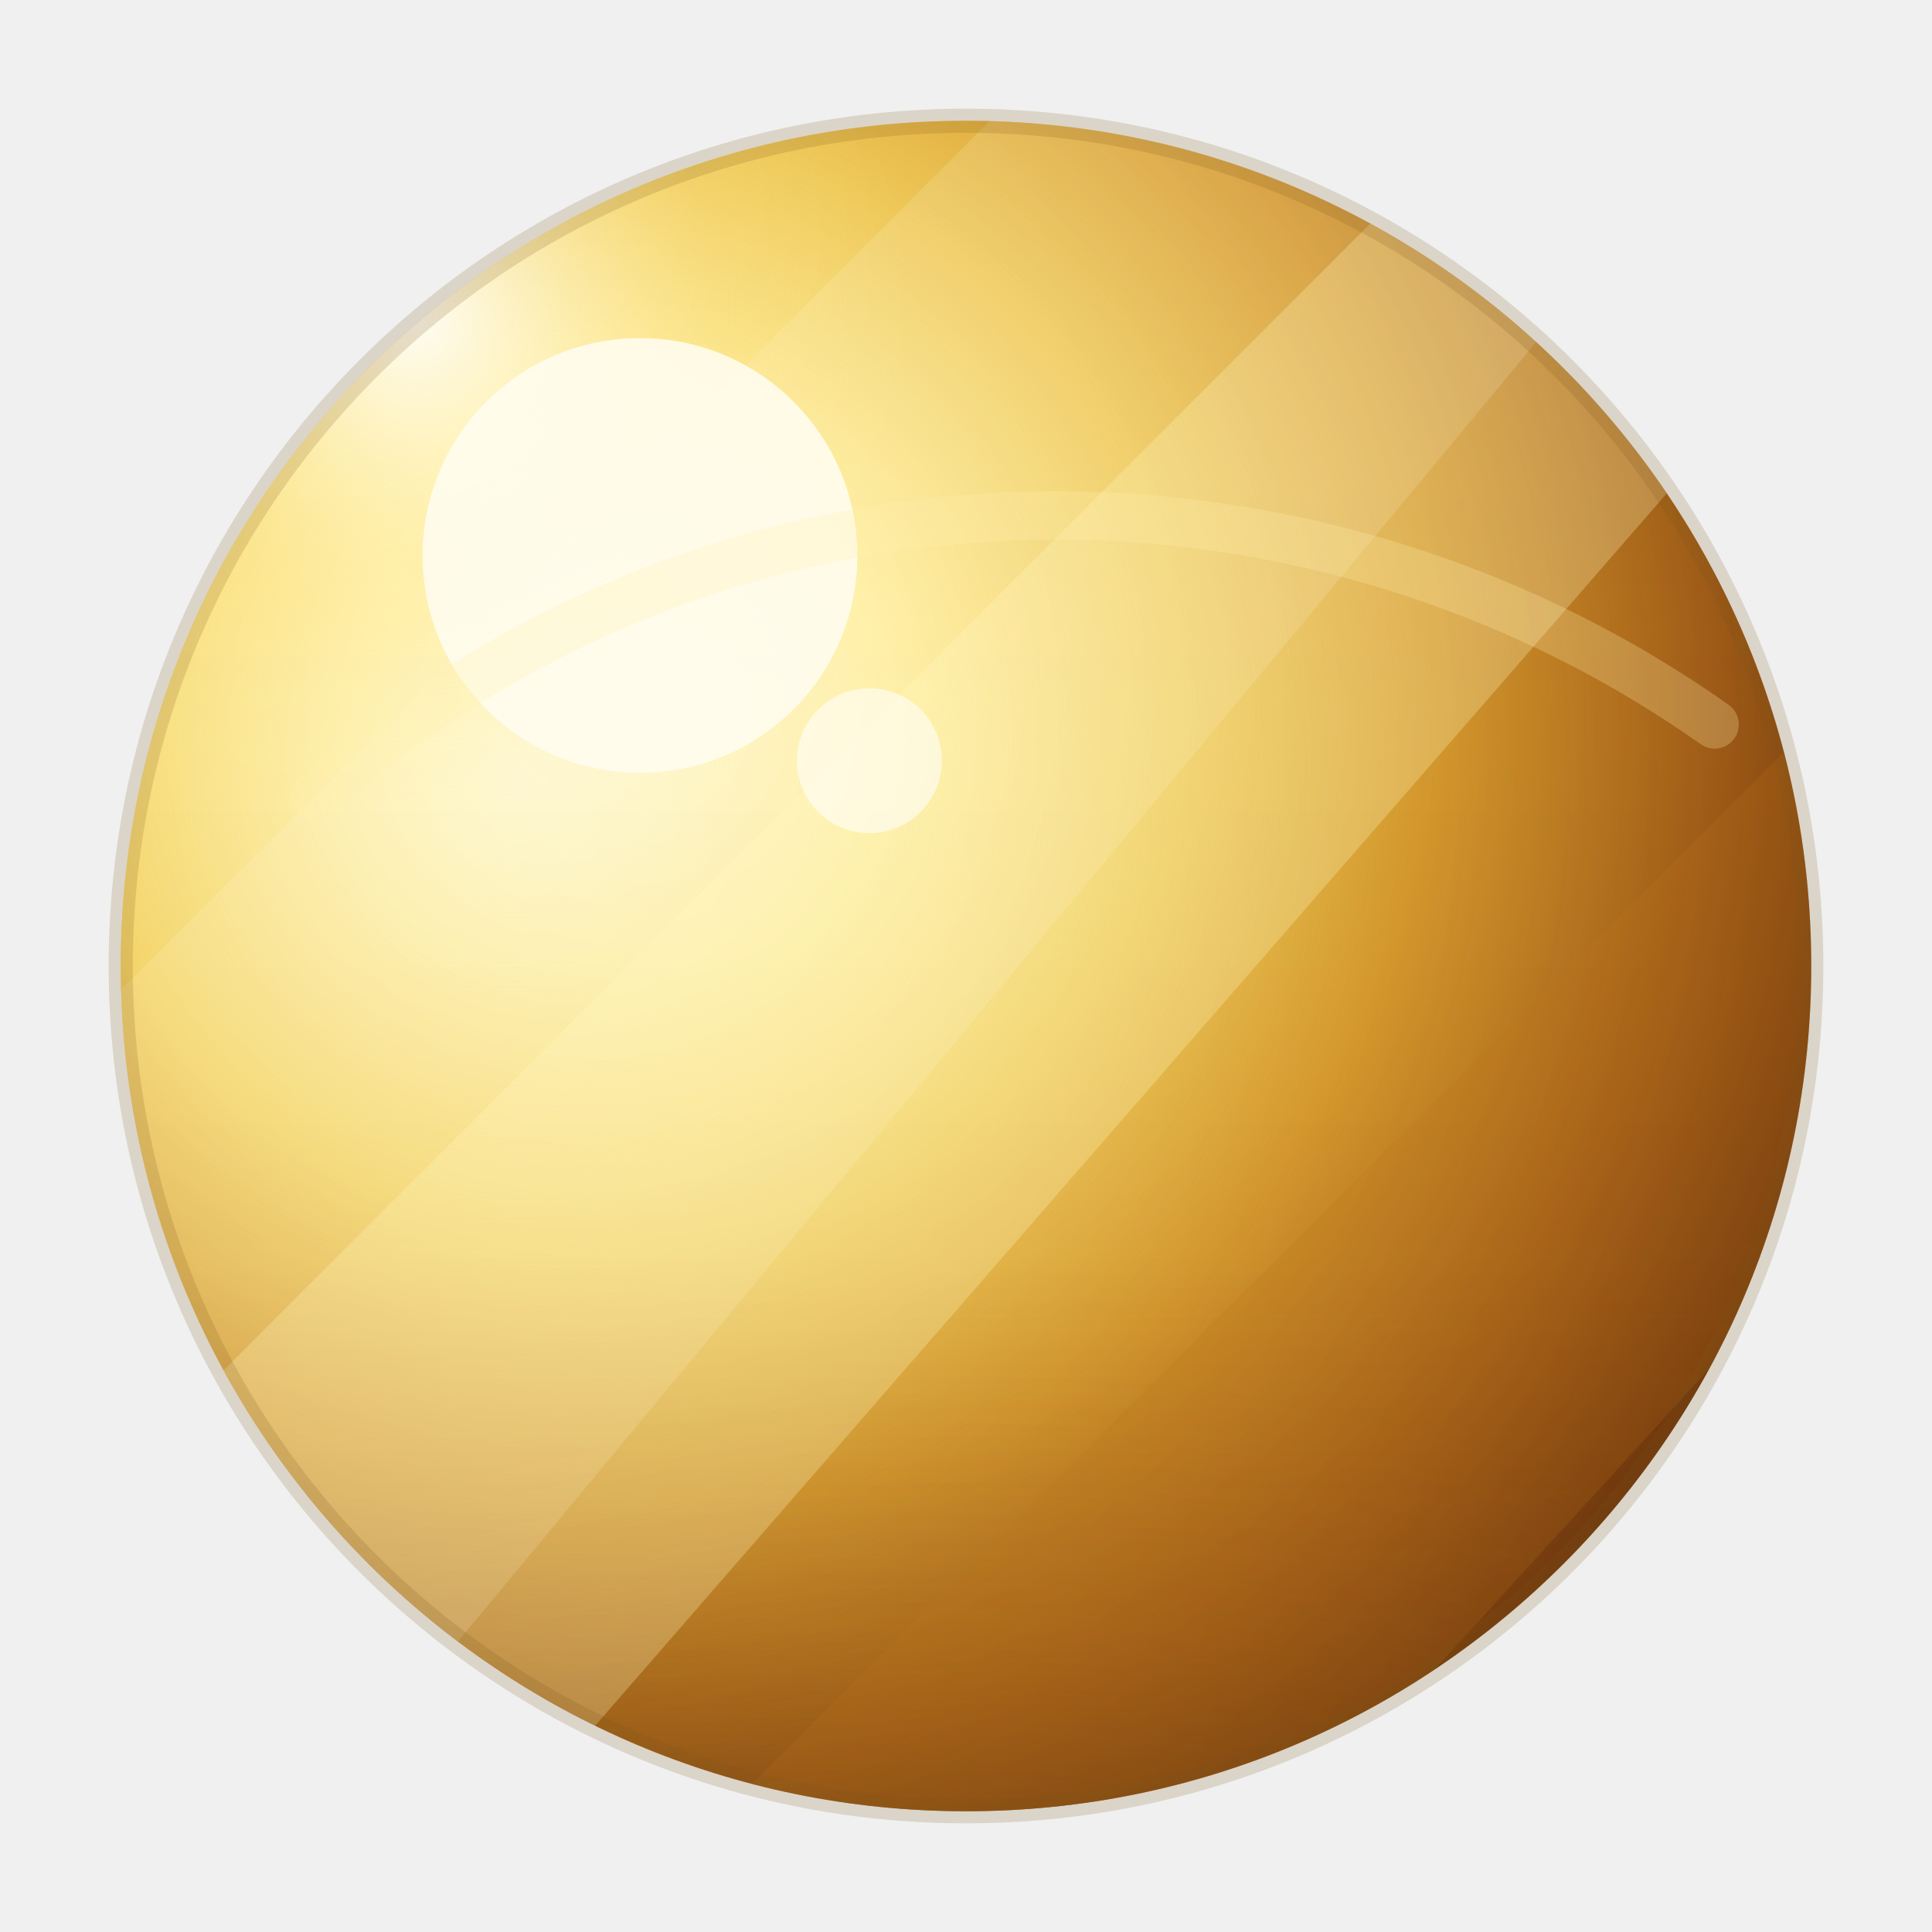
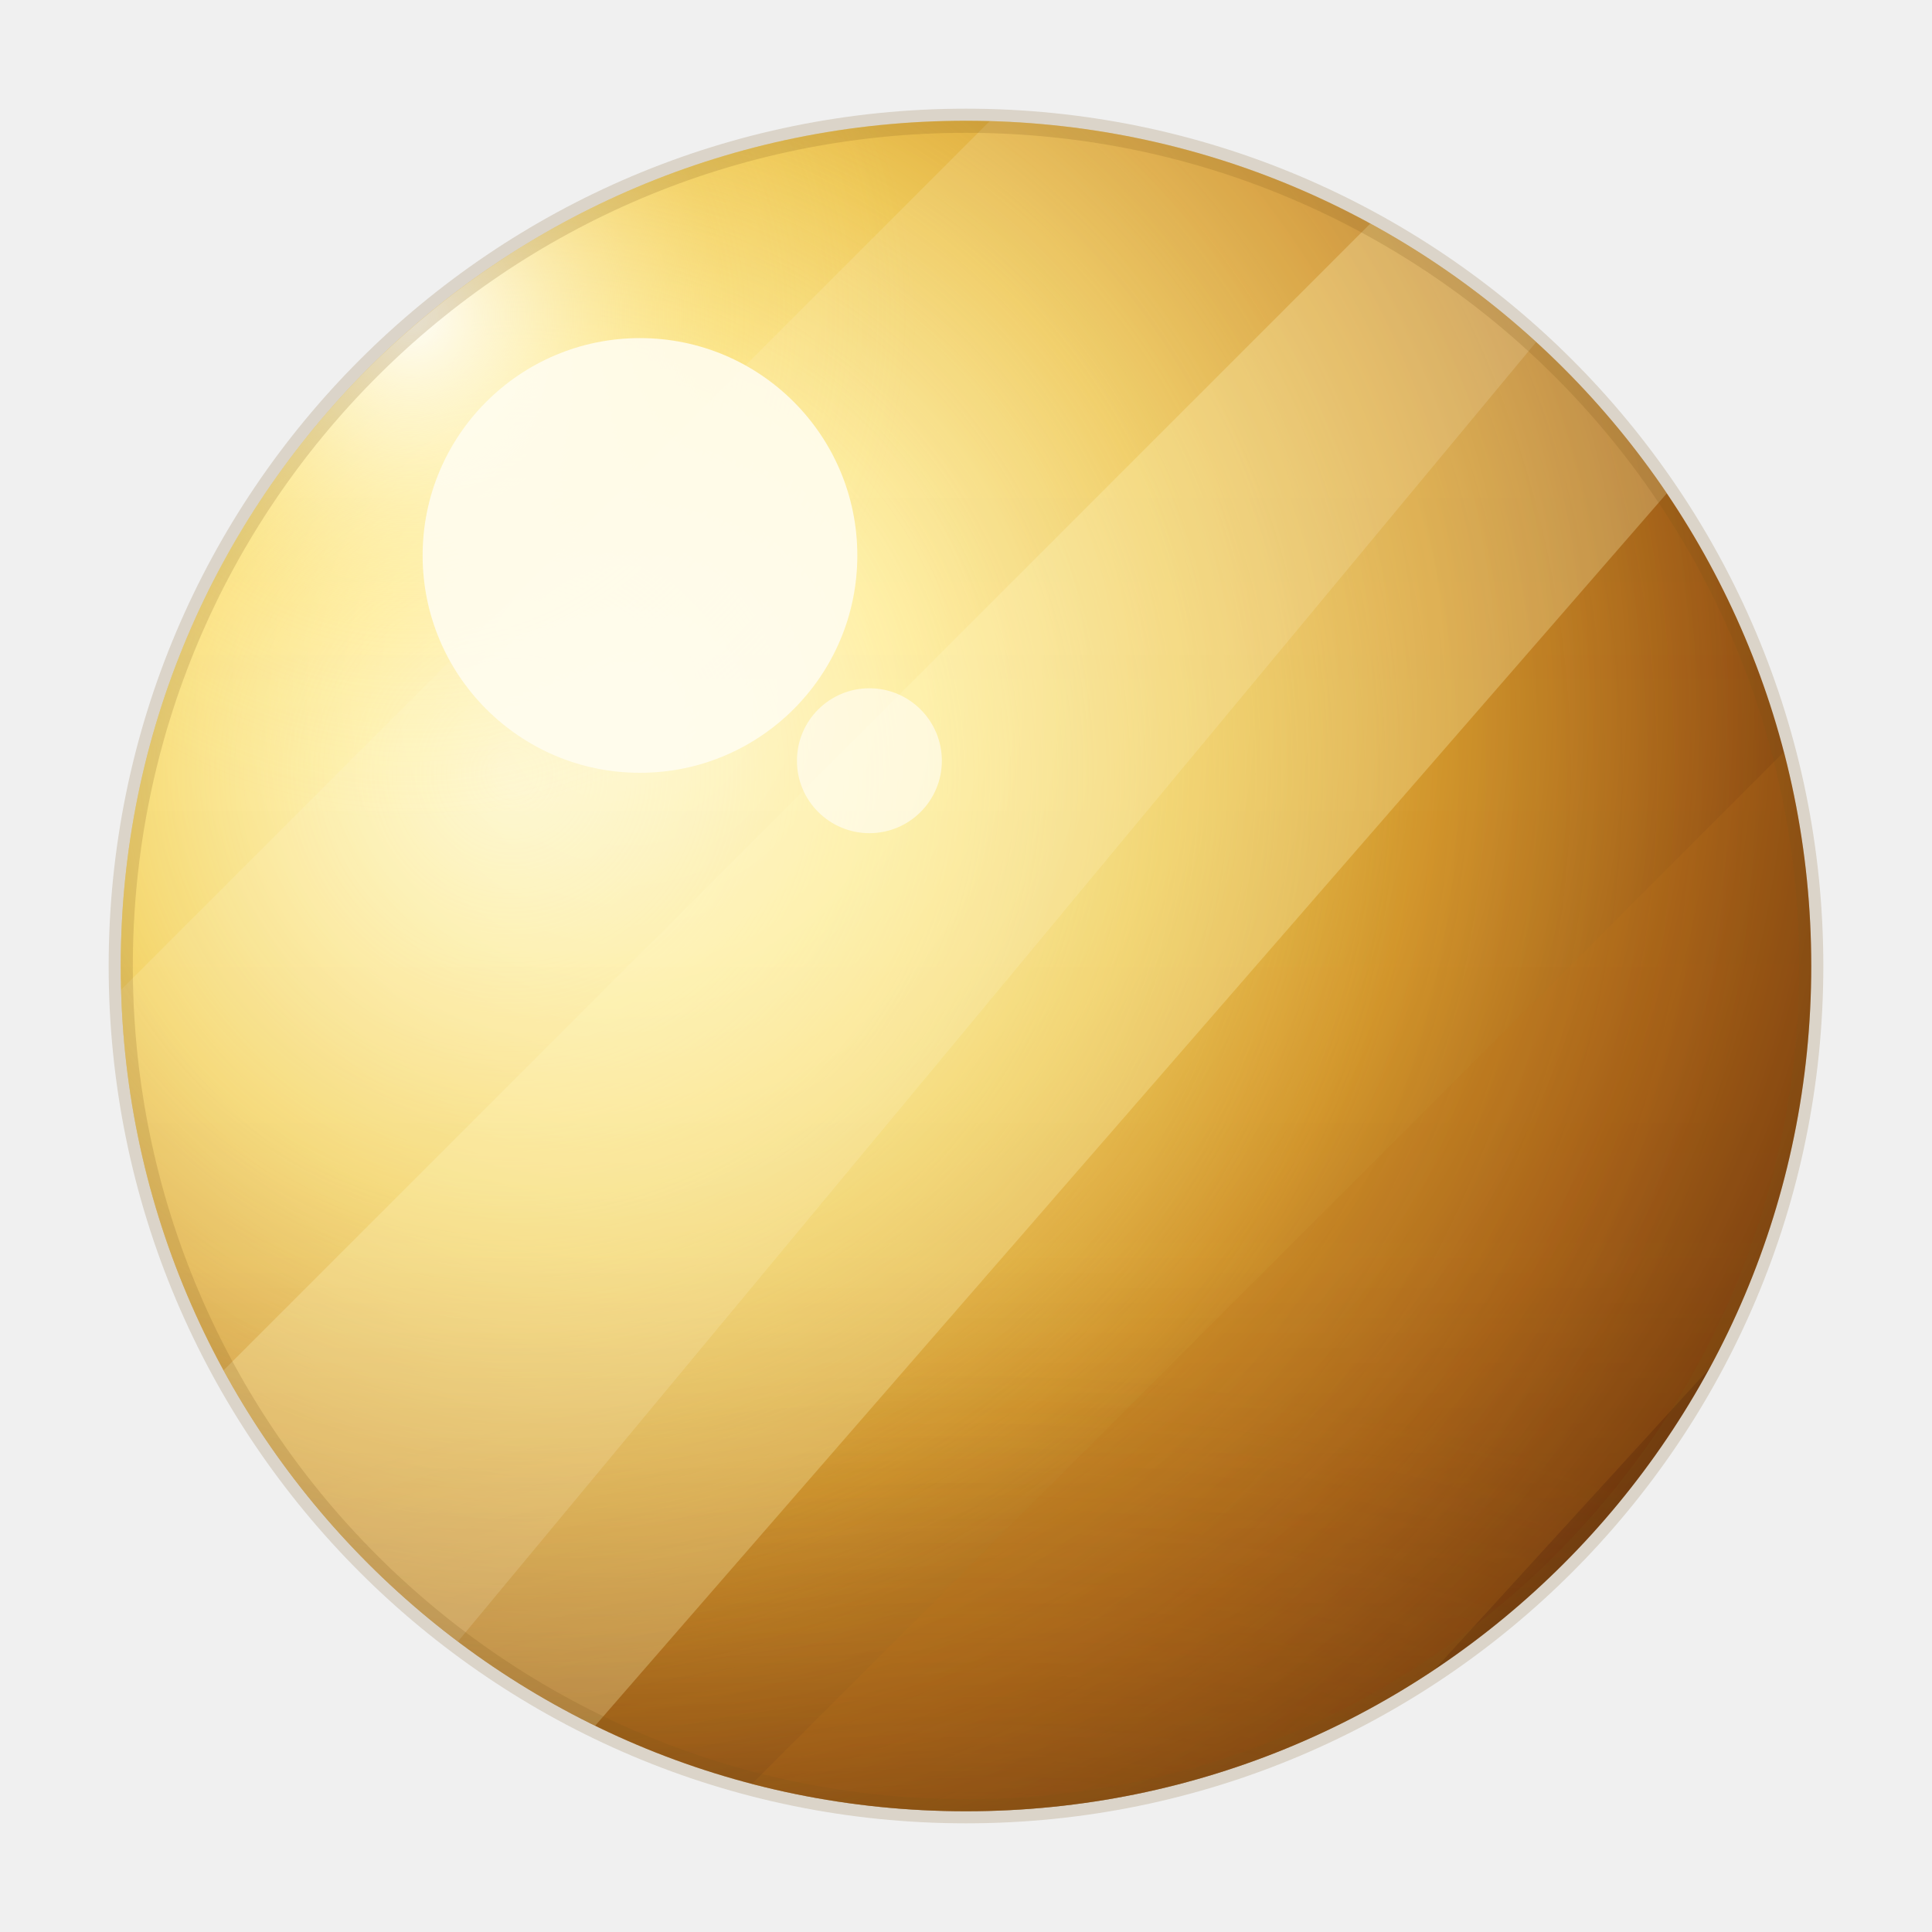
<svg xmlns="http://www.w3.org/2000/svg" viewBox="0 0 160 160">
  <defs>
    <radialGradient id="base" cx="30%" cy="34%" r="96%">
      <stop offset="0" stop-color="#fffff7" />
      <stop offset="0.16" stop-color="#fff2a7" />
      <stop offset="0.34" stop-color="#efca55" />
      <stop offset="0.5" stop-color="#d2952b" />
      <stop offset="0.66" stop-color="#a15d17" />
      <stop offset="0.82" stop-color="#632d0a" />
      <stop offset="1" stop-color="#241004" />
    </radialGradient>
    <radialGradient id="leftGlow" cx="24%" cy="39%" r="72%">
      <stop offset="0" stop-color="#fff9d5" stop-opacity="0.78" />
      <stop offset=".34" stop-color="#ffe98e" stop-opacity="0.44" />
      <stop offset=".72" stop-color="#dba33b" stop-opacity=".08" />
      <stop offset="1" stop-color="#dba33b" stop-opacity="0" />
    </radialGradient>
    <radialGradient id="flare" cx="31%" cy="30%" r="42%">
      <stop offset="0" stop-color="#ffffff" stop-opacity=".95" />
      <stop offset=".24" stop-color="#fffce7" stop-opacity=".56" />
      <stop offset=".62" stop-color="#ffe88d" stop-opacity=".16" />
      <stop offset="1" stop-color="#ffe88d" stop-opacity="0" />
    </radialGradient>
    <linearGradient id="bottomShade" x1="80" y1="38" x2="80" y2="170" gradientUnits="userSpaceOnUse">
      <stop offset="0" stop-color="#4b260a" stop-opacity="0" />
      <stop offset=".5" stop-color="#70400f" stop-opacity=".04" />
      <stop offset=".74" stop-color="#74410f" stop-opacity=".24" />
      <stop offset="1" stop-color="#281307" stop-opacity=".72" />
    </linearGradient>
    <radialGradient id="bottomBrown" cx="50%" cy="104%" r="76%">
      <stop offset="0" stop-color="#281307" stop-opacity="0.82" />
      <stop offset=".34" stop-color="#70400f" stop-opacity="0.44" />
      <stop offset=".66" stop-color="#a66b1e" stop-opacity="0.12" />
      <stop offset="1" stop-color="#a66b1e" stop-opacity="0" />
    </radialGradient>
    <clipPath id="clip">
      <circle cx="80" cy="80" r="70" />
    </clipPath>
  </defs>
  <circle cx="80" cy="80" r="70" fill="url(#base)" />
  <g clip-path="url(#clip)">
    <circle cx="80" cy="80" r="72" fill="url(#leftGlow)" />
    <ellipse cx="80" cy="139" rx="82" ry="58" fill="url(#bottomBrown)" />
    <circle cx="80" cy="80" r="72" fill="url(#bottomShade)" opacity="0.5" />
    <path d="M102 172 172 102v70z" fill="#3a1706" opacity="0.22" />
    <path d="M-12 144 144 -12h40L24 172H-12z" fill="#fff7bd" opacity="0.28" />
    <path d="M38 172 172 38v42L88 172z" fill="#bc731a" opacity="0.2" />
    <path d="M-16 108 108 -16h56L8 172H-16z" fill="#fffbe2" opacity="0.16" />
    <circle cx="53" cy="46" r="50" fill="url(#flare)" />
    <circle cx="53" cy="46" r="18" fill="#fffdf0" opacity=".88" />
    <circle cx="72" cy="63" r="6" fill="#ffffff" opacity=".58" />
-     <path d="M26 66c34-30 82-30 116-6" fill="none" stroke="#fff0ad" stroke-opacity="0.26" stroke-width="4" stroke-linecap="round" />
  </g>
  <circle cx="80" cy="80" r="70" fill="none" stroke="#7b5318" stroke-opacity=".18" stroke-width="2" />
</svg>
